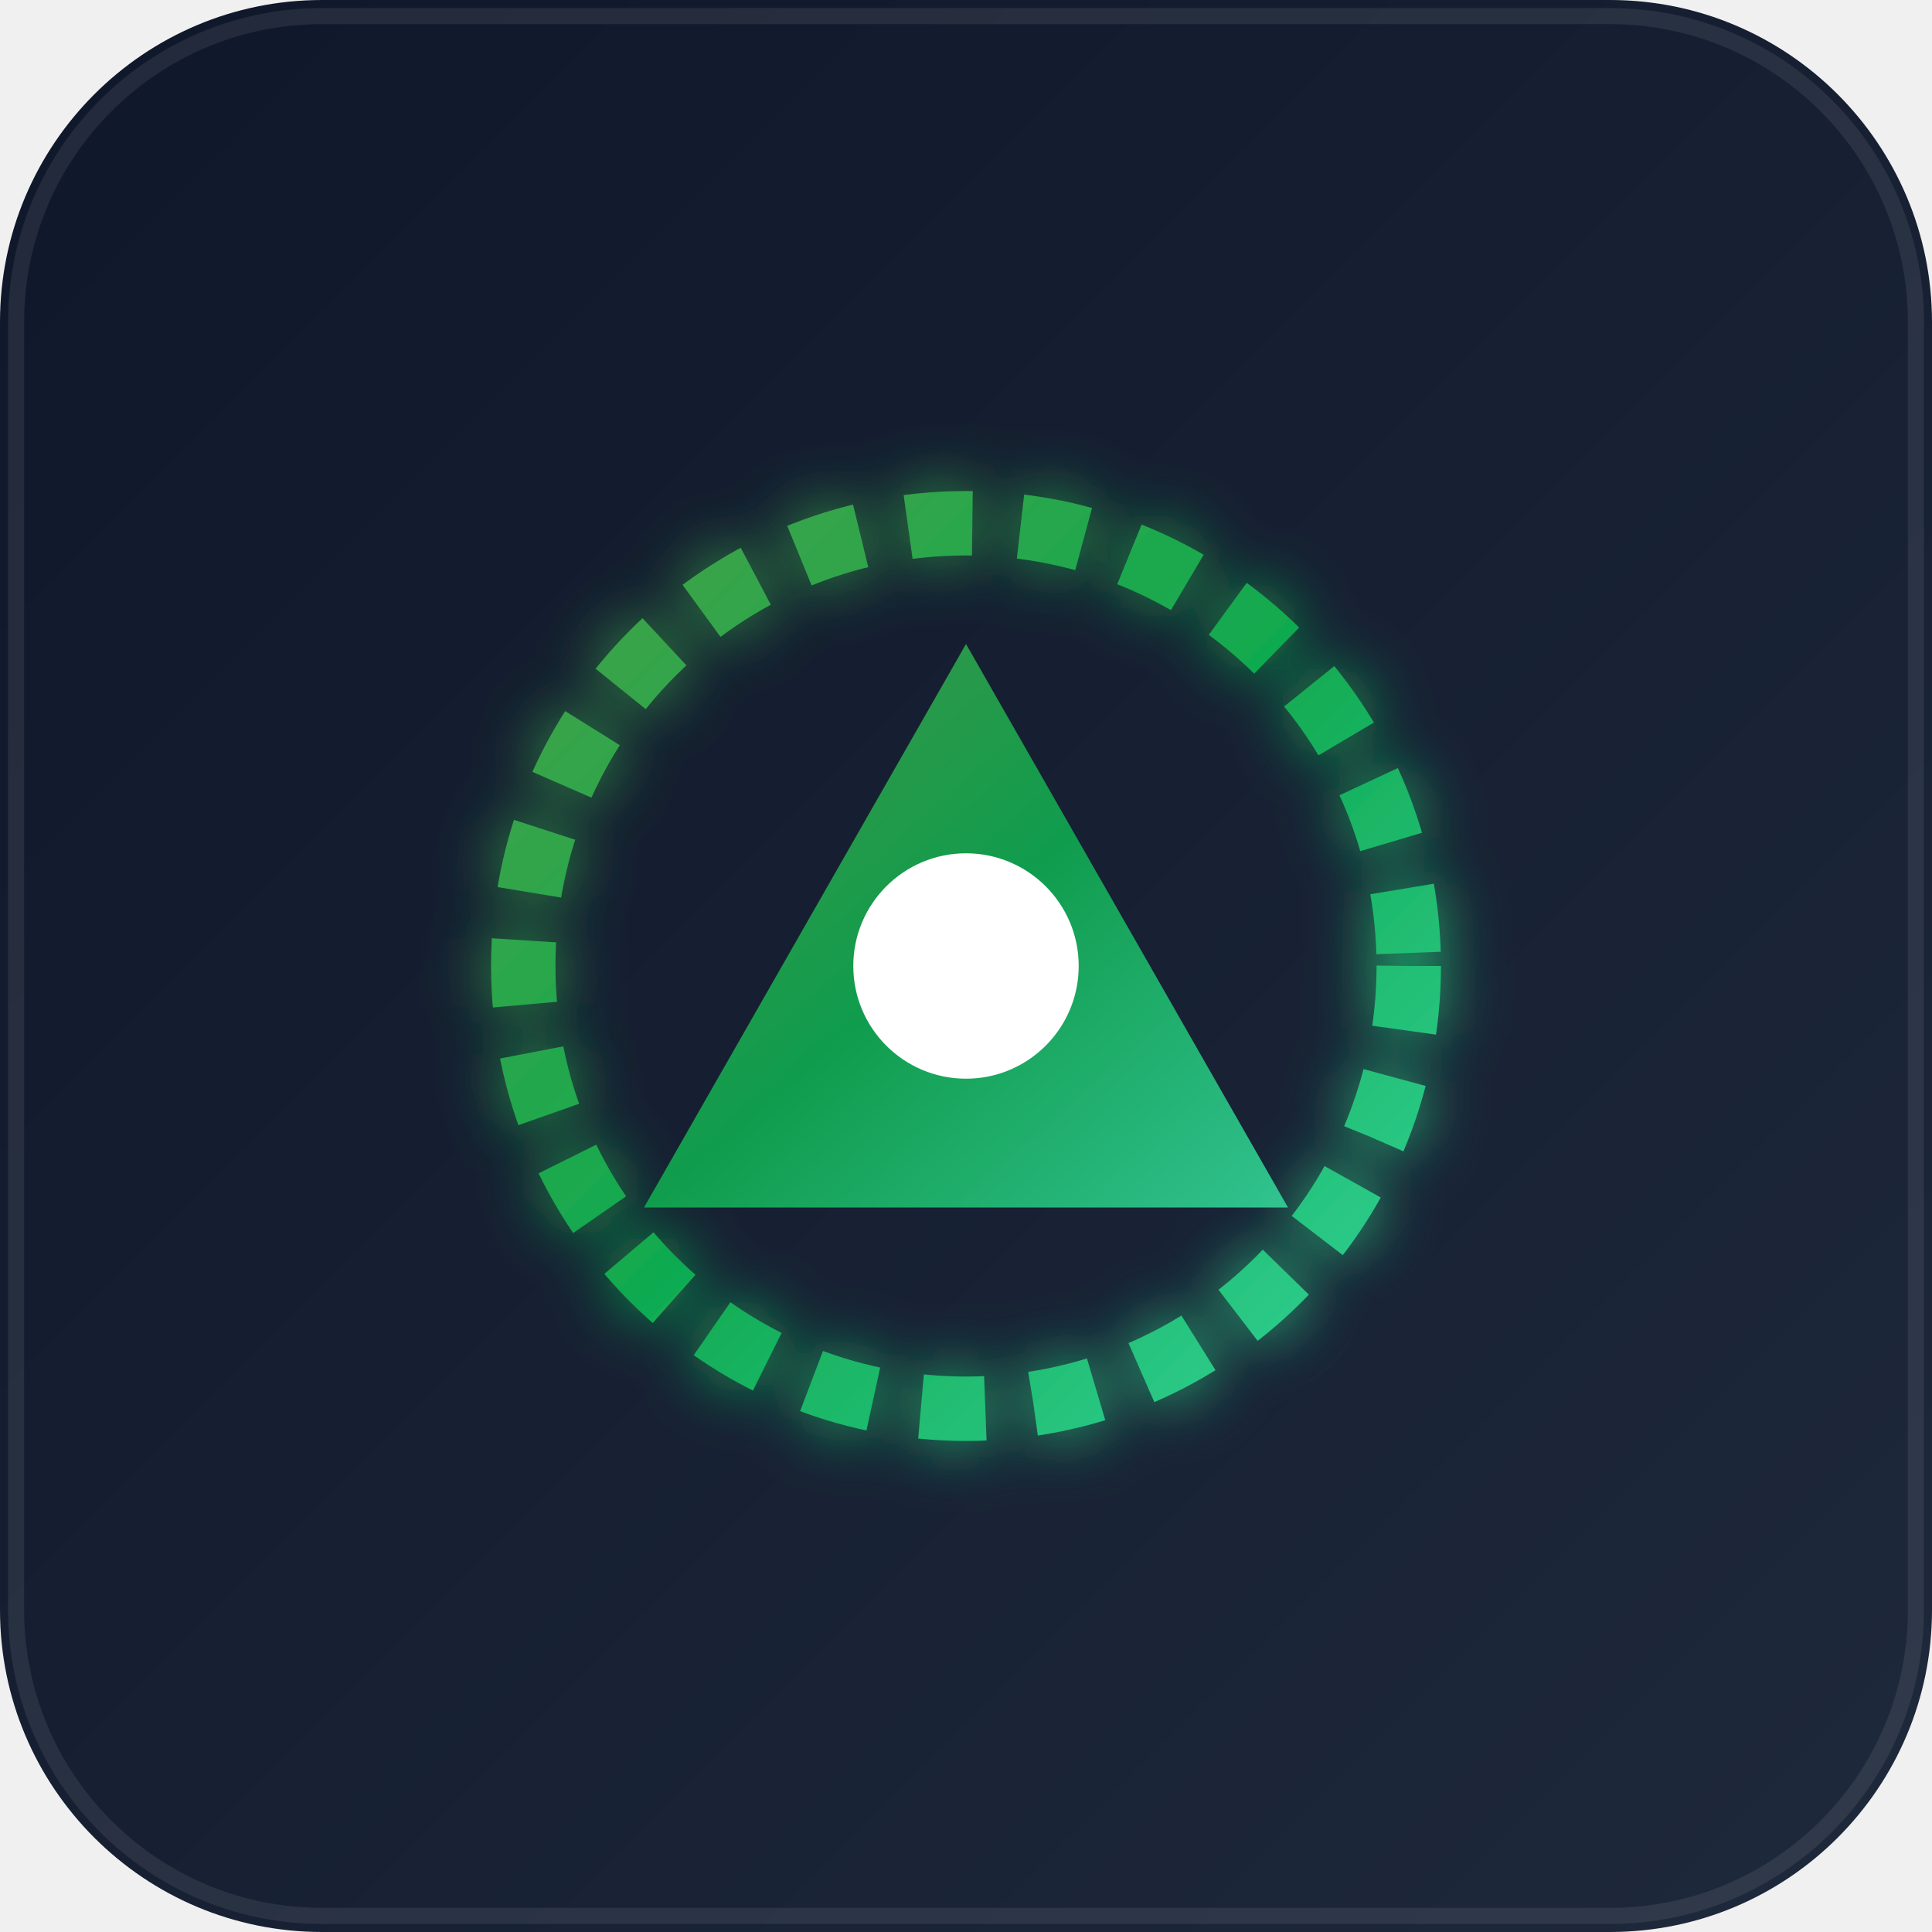
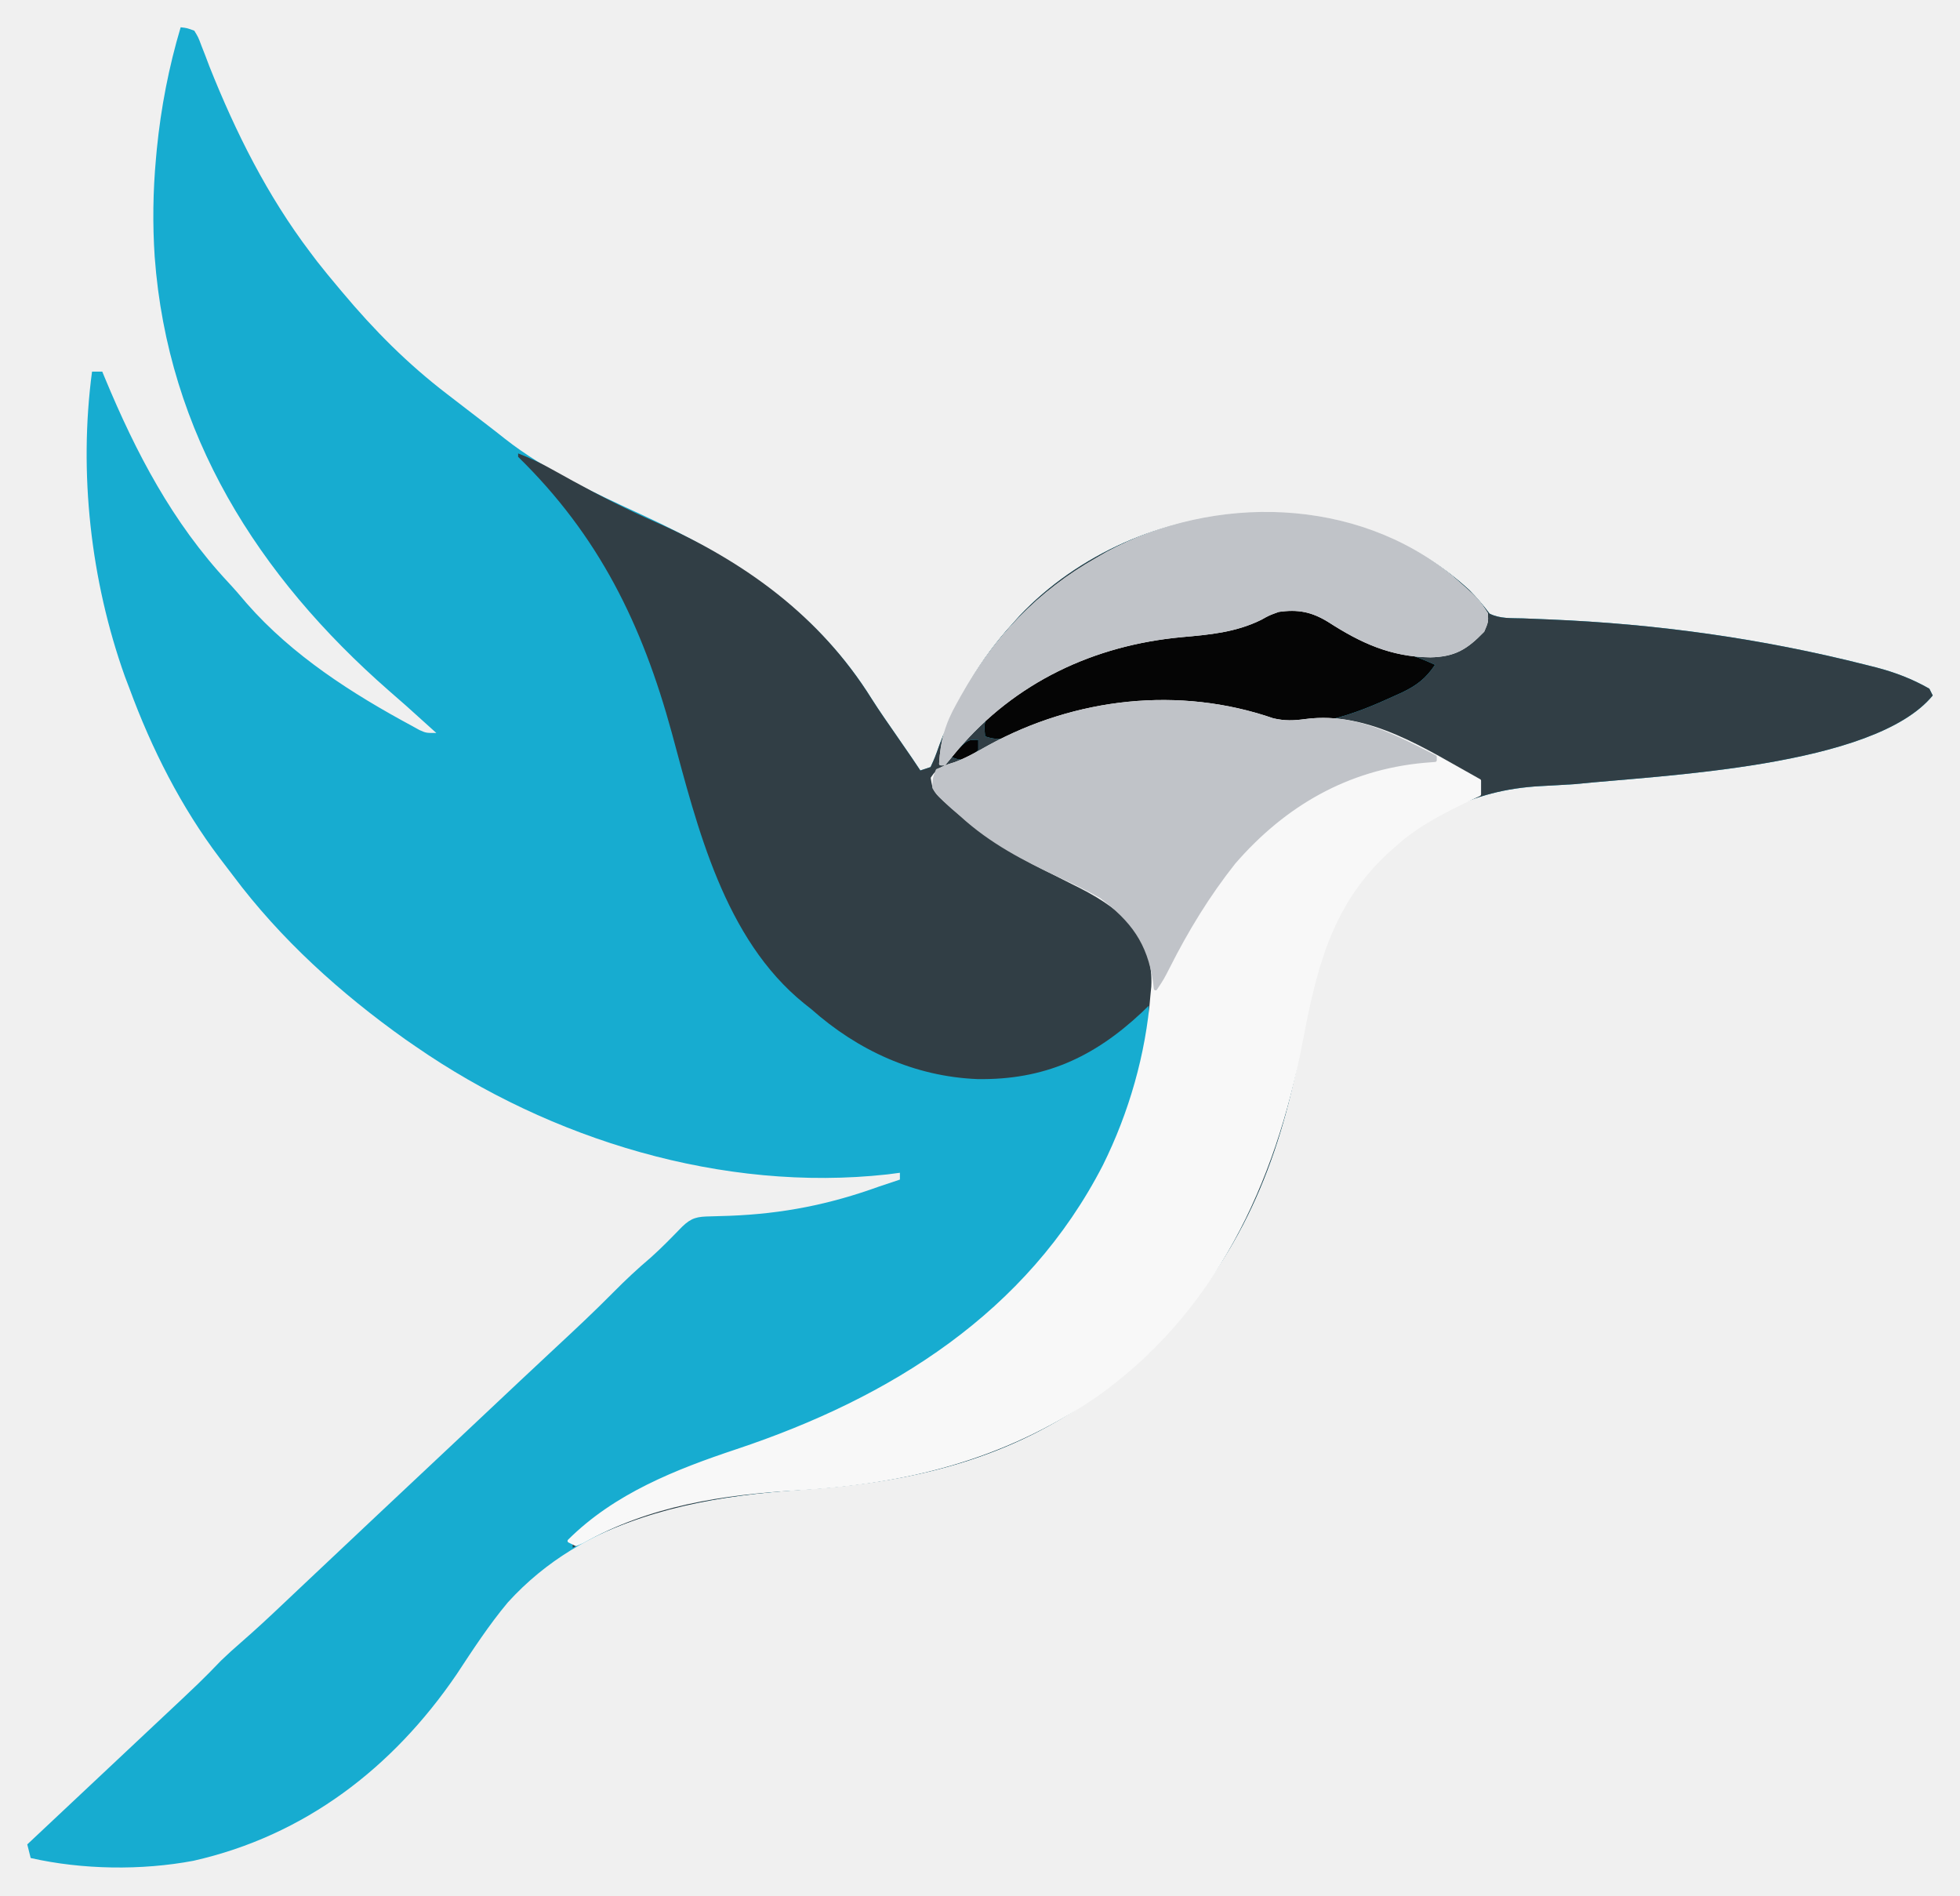
- <svg xmlns="http://www.w3.org/2000/svg" viewBox="0 0 240 240" width="100%" height="100%">
-   <defs>
-     <linearGradient id="bgGrad" x1="0%" y1="0%" x2="100%" y2="100%">
-       <stop offset="0%" stop-color="#0F172A" />
-       <stop offset="100%" stop-color="#1E293B" />
-     </linearGradient>
-     <linearGradient id="brandGrad" x1="0%" y1="0%" x2="100%" y2="100%">
-       <stop offset="0%" stop-color="#47A248" />
-       <stop offset="50%" stop-color="#10AA50" />
-       <stop offset="100%" stop-color="#34D399" />
-     </linearGradient>
-     <filter id="glow" x="-20%" y="-20%" width="140%" height="140%">
-       <feGaussianBlur stdDeviation="4" result="blur" />
-       <feComposite in="SourceGraphic" in2="blur" operator="over" />
-     </filter>
-   </defs>
-   <rect width="240" height="240" rx="40" fill="url(#bgGrad)" />
-   <rect x="2" y="2" width="236" height="236" rx="38" fill="none" stroke="rgba(255,255,255,0.08)" stroke-width="2" />
-   <g transform="translate(45, 45)">
-     <circle cx="75" cy="75" r="55" fill="none" stroke="url(#brandGrad)" stroke-width="8" stroke-dasharray="8 6" filter="url(#glow)" />
-     <path d="M75 35 L115 105 L35 105 Z" fill="url(#brandGrad)" opacity="0.9" />
-     <circle cx="75" cy="75" r="14" fill="#FFFFFF" />
+ <svg xmlns="http://www.w3.org/2000/svg" viewBox="0 0 575.0 556.0">
+   <g transform="translate(8.00,8.00) scale(1) translate(-288,-197)">
+     <path d="M0 0 C3.49 1.71 3.49 1.71 6.88 3.81 C14.34 8.3 21.41 11.4 29.88 13.44 C33.67 14.4 34.83 14.83 37.69 17.69 C38.12 18.45 38.55 19.21 39 20 C28.93 32.39 11.74 36.82 -3.4 39.41 C-9.36 39.86 -15.11 37.68 -20.71 35.87 C-44.09 28.36 -69.83 35.48 -92 44 C-92.9 44.33 -93.81 44.67 -94.74 45.01 C-97 46 -97 46 -99.5 48.19 C-102 50 -102 50 -104.69 49.94 C-107 49 -107 49 -109 46 C-108.1 44.84 -107.18 43.7 -106.25 42.56 C-105.74 41.92 -105.23 41.29 -104.7 40.63 C-102.8 38.81 -101.56 38.4 -99 38 C-98.92 37.43 -98.85 36.86 -98.77 36.27 C-95.46 26.47 -80.12 19.54 -71.52 15.27 C-60.14 10.14 -49.41 8.05 -37.06 7.12 C-27.62 6.42 -18.26 5.09 -10.13 -0.22 C-6.69 -1.48 -3.47 -0.89 0 0 Z " fill="#050505" transform="translate(665,365)" />
+     <path d="M0 0 C1.87 0.22 1.87 0.22 4 1 C5.17 2.92 5.17 2.92 6.12 5.47 C6.31 5.94 6.31 5.94 7.25 8.35 C7.64 9.39 8.03 10.43 8.44 11.5 C16.14 30.83 25.41 49.37 38 66 C38.67 66.89 39.35 67.78 40.04 68.7 C41.98 71.18 43.97 73.59 46 76 C46.46 76.54 46.91 77.09 47.38 77.65 C56.83 88.92 66.49 98.65 78.17 107.6 C79.96 108.97 81.74 110.34 83.51 111.71 C85.71 113.41 87.91 115.11 90.12 116.79 C91.79 118.07 93.45 119.36 95.1 120.68 C107.14 130.16 121.78 136.76 135.64 143.15 C162.88 155.74 186.59 171.11 202.73 197.01 C205.05 200.66 207.54 204.2 210 207.75 C214.82 214.72 214.82 214.72 217 218 C217.99 217.67 218.98 217.34 220 217 C221.29 214.18 221.29 214.18 222.62 210.44 C227.61 197.23 234.46 185.46 244 175 C244.35 174.61 244.35 174.61 246.11 172.64 C263.17 154.56 288.36 143.59 313.08 142.66 C337.88 142.31 359.43 147.95 378.12 165.14 C380.28 167.28 382.16 169.57 384 172 C387.11 173.55 390.44 173.28 393.86 173.39 C395.51 173.46 397.17 173.53 398.82 173.59 C399.7 173.63 400.57 173.66 401.47 173.7 C433.09 175 463.85 179.29 494.56 187.06 C495.5 187.3 496.43 187.53 497.39 187.77 C503.02 189.25 507.93 191.12 513 194 C513.33 194.66 513.66 195.32 514 196 C496.74 217.03 434.31 219.4 409 222 C405.65 222.23 402.3 222.4 398.95 222.58 C378.52 223.69 363.32 232.07 349.19 246.75 C337.4 260.61 332.35 276.95 329.4 294.61 C323.85 327.55 313.62 355.89 291 381 C290.39 381.75 289.77 382.49 289.14 383.26 C284.42 388.99 278.86 393.47 273 398 C272.15 398.67 271.29 399.34 270.41 400.03 C244.05 420.01 214.5 426.92 182 429 C150.17 431.17 118.43 437.35 96 462 C90.42 468.66 85.73 475.88 80.96 483.12 C62.23 510.58 36.38 530.44 3.75 537.81 C-11.47 540.68 -28.89 540.43 -44 537 C-44.33 535.68 -44.66 534.36 -45 533 C-44.52 532.55 -44.52 532.55 -42.1 530.28 C-34.21 522.89 -26.32 515.49 -18.45 508.07 C-14.79 504.63 -11.13 501.18 -7.46 497.75 C6.16 484.98 6.16 484.98 11.85 479.09 C13.77 477.23 15.73 475.47 17.75 473.72 C21.91 470.1 25.94 466.36 29.94 462.56 C31.44 461.15 32.93 459.73 34.43 458.32 C35.19 457.6 35.95 456.88 36.73 456.15 C40.31 452.76 43.91 449.38 47.5 446 C48.92 444.67 50.33 443.34 51.75 442 C52.1 441.67 52.1 441.67 53.87 440 C56.01 437.99 58.15 435.98 60.29 433.96 C67.84 426.85 75.4 419.74 82.98 412.65 C88.56 407.41 94.13 402.17 99.7 396.92 C103.13 393.69 106.57 390.47 110.02 387.27 C115.75 381.95 121.44 376.62 126.94 371.06 C130.5 367.45 134.15 364.05 138.02 360.77 C141.2 357.93 144.15 354.87 147.12 351.82 C149.92 349.11 151.62 348.87 155.41 348.79 C156.31 348.76 157.21 348.74 158.13 348.71 C159.1 348.68 160.07 348.65 161.06 348.62 C176.64 348.02 190.37 345.3 205 340 C207 339.33 209 338.66 211 338 C211 337.34 211 336.68 211 336 C210.39 336.08 210.39 336.08 207.33 336.48 C159.1 341.79 108.59 326.36 69 299 C68 298.31 67.01 297.63 65.98 296.92 C46.93 283.38 29.31 267.51 15.31 248.75 C14.06 247.08 12.79 245.43 11.51 243.77 C0.14 228.75 -8.5 211.65 -15 194 C-15.45 192.82 -15.89 191.64 -16.36 190.43 C-26.42 162.27 -29.95 130.64 -26 101 C-25.01 101 -24.02 101 -23 101 C-22.75 101.61 -22.5 102.22 -22.24 102.84 C-13.12 124.8 -2.42 145.26 13.92 162.77 C15.83 164.82 17.64 166.92 19.44 169.06 C32.82 184.3 50.29 195.47 68 205 C68.68 205.37 69.36 205.75 70.06 206.14 C72 207 72 207 75 207 C65.6 198.5 65.6 198.5 61.12 194.62 C22.7 161 -3.79 119.27 -7.62 67.31 C-8.26 57.69 -8.12 48.16 -7.25 38.56 C-7.16 37.63 -7.08 36.69 -6.99 35.72 C-5.79 23.62 -3.48 11.66 0 0 Z M316.94 172.94 C311.67 175.33 307.16 177.01 301.36 177.39 C276.93 179.19 256.04 185.27 237.16 201.59 C235.45 203.67 235.79 205.41 236 208 C239.34 209.13 241.2 208.87 244.49 207.67 C245.36 207.37 246.22 207.06 247.11 206.75 C247.56 206.59 247.56 206.59 249.88 205.75 C261.38 201.75 272.76 198.64 285 198 C285.45 197.97 285.45 197.97 287.72 197.84 C297.9 197.53 308.36 199.17 317.94 202.69 C330.46 207.1 344.78 201.34 356.25 196.06 C356.61 195.9 356.61 195.9 358.42 195.08 C362.67 193.02 365.29 191.02 368 187 C363.65 184.98 359.37 183.5 354.75 182.19 C348.28 180.25 342.81 177.39 337 174 C329.15 169.63 325.13 169.14 316.94 172.94 Z M228.31 211.5 C227.55 212.32 226.79 213.15 226 214 C227.75 214.69 227.75 214.69 230 215 C232.25 213.75 232.25 213.75 234 212 C234 211.01 234 210.02 234 209 C231 209 231 209 228.31 211.5 Z " fill="#17acd0" transform="translate(333,197)" />
+     <path d="M0 0 C3.49 1.33 6.71 2.86 9.96 4.69 C10.92 5.22 11.87 5.75 12.86 6.29 C13.36 6.57 13.36 6.57 15.94 8 C23.97 12.42 32.04 16.5 40.44 20.19 C66.41 31.68 88.56 47.68 103.73 72.01 C106.05 75.66 108.54 79.2 111 82.75 C115.82 89.72 115.82 89.72 118 93 C118.99 92.67 119.98 92.34 121 92 C122.29 89.18 122.29 89.18 123.62 85.44 C128.61 72.23 135.46 60.46 145 50 C145.7 49.22 146.39 48.45 147.11 47.64 C164.17 29.56 189.36 18.59 214.08 17.66 C238.88 17.31 260.43 22.95 279.12 40.14 C281.28 42.28 283.16 44.57 285 47 C288.11 48.55 291.44 48.28 294.86 48.39 C296.51 48.46 298.17 48.53 299.82 48.59 C300.7 48.63 301.57 48.66 302.47 48.7 C334.09 50 364.85 54.29 395.56 62.06 C396.5 62.3 397.43 62.53 398.39 62.77 C404.02 64.25 408.93 66.12 414 69 C414.33 69.66 414.66 70.32 415 71 C397.74 92.03 335.31 94.4 310 97 C306.65 97.23 303.3 97.4 299.95 97.58 C279.52 98.69 264.32 107.07 250.19 121.75 C238.4 135.61 233.35 151.95 230.4 169.61 C224.85 202.55 214.62 230.89 192 256 C191.39 256.75 190.77 257.49 190.14 258.26 C185.42 263.99 179.86 268.47 174 273 C173.15 273.67 172.29 274.34 171.41 275.03 C145.05 295.01 115.5 301.92 83 304 C59.03 305.63 37.35 309.4 16 321 C16 318 16 318 17.26 316.46 C30.6 304.71 47.55 298.1 64.2 292.56 C109.47 277.47 149.64 252.44 172 209 C178.95 195 185.31 177.77 185 162 C184.32 162.65 183.64 163.3 182.95 163.98 C168.84 177.22 154.23 183.83 134.72 183.52 C116.31 182.77 99.68 175.15 86 163 C85.32 162.46 84.64 161.92 83.93 161.36 C60.43 142.37 52.59 109.67 45.09 81.97 C36.4 50.16 23.71 24.17 0 1 C0 0.67 0 0.34 0 0 Z M217.94 47.94 C212.67 50.33 208.16 52.01 202.36 52.39 C177.93 54.19 157.04 60.27 138.16 76.59 C136.45 78.67 136.79 80.41 137 83 C140.34 84.13 142.2 83.87 145.49 82.67 C146.36 82.37 147.22 82.06 148.11 81.75 C148.56 81.59 148.56 81.59 150.88 80.75 C162.38 76.75 173.76 73.64 186 73 C186.45 72.97 186.45 72.97 188.72 72.84 C198.9 72.53 209.36 74.17 218.94 77.69 C231.46 82.1 245.78 76.34 257.25 71.06 C257.61 70.9 257.61 70.9 259.42 70.08 C263.67 68.02 266.29 66.02 269 62 C264.65 59.98 260.37 58.5 255.75 57.19 C249.28 55.25 243.81 52.39 238 49 C230.15 44.63 226.13 44.14 217.94 47.94 Z M129.31 86.5 C128.55 87.32 127.79 88.15 127 89 C128.75 89.69 128.75 89.69 131 90 C133.25 88.75 133.25 88.75 135 87 C135 86.01 135 85.02 135 84 C132 84 132 84 129.31 86.5 Z " fill="#313e45" transform="translate(432,322)" />
+     <path stroke="#f8f8f8" stroke-width="1.0" stroke-linejoin="round" d="M0 0 C7.58 6.67 7.58 6.67 10.21 10.7 C10.33 13.07 10.33 13.07 9.21 15.7 C4.32 20.74 0.91 22.86 -6.17 23.01 C-17.7 22.87 -26.4 18.83 -35.92 12.69 C-40.89 9.65 -45 8.86 -50.79 9.7 C-53.62 10.72 -53.62 10.72 -56.04 12.07 C-63.44 15.7 -70.93 16.36 -79.06 17.08 C-104.96 19.46 -128.24 30.33 -145.29 50.46 C-145.51 50.73 -145.51 50.73 -146.67 52.13 C-147.02 52.56 -147.02 52.56 -148.79 54.7 C-149.12 54.7 -149.45 54.7 -149.79 54.7 C-149.37 47.92 -148.05 43.21 -144.73 37.32 C-144.32 36.58 -143.91 35.84 -143.49 35.08 C-133.86 17.92 -120.93 4.35 -103.79 -5.3 C-102.82 -5.87 -101.85 -6.43 -100.84 -7.01 C-69.5 -23.94 -27.95 -23.06 0 0 Z " fill="#f8f8f8" transform="translate(705.793,358.3047)" />
+     <path stroke="#f8f8f8" stroke-width="1.0" stroke-linejoin="round" d="M0 0 C3.46 0.79 6.07 0.7 9.56 0.22 C28.14 -2.21 44.86 9.15 60.56 17.81 C60.56 19.13 60.56 20.45 60.56 21.81 C59.51 22.31 58.46 22.81 57.38 23.32 C49.46 27.12 42.1 30.85 35.56 36.81 C34.74 37.54 33.93 38.27 33.08 39.02 C16.56 54.51 12.23 73.28 8.18 94.6 C0.23 135.76 -17.29 174.04 -52.86 198.74 C-79.55 216.63 -107.51 223.63 -139.36 225.46 C-161.57 226.76 -182.98 229.99 -202.65 241.03 C-203.24 241.29 -203.83 241.55 -204.44 241.81 C-205.1 241.48 -205.76 241.15 -206.44 240.81 C-192.9 227.34 -175.06 220.31 -157.24 214.37 C-111.96 199.28 -71.8 174.25 -49.44 130.81 C-41.74 115.3 -36.8 98.08 -35.44 80.81 C-35.36 79.97 -35.27 79.12 -35.19 78.25 C-34.81 71.44 -36.78 65.17 -41.03 59.8 C-46.34 54.33 -51.94 51.01 -58.75 47.69 C-60.7 46.71 -62.66 45.73 -64.61 44.74 C-65.57 44.26 -66.53 43.78 -67.52 43.29 C-76.76 38.61 -84.66 33.69 -92.44 26.81 C-93.19 26.17 -93.94 25.52 -94.72 24.86 C-99.3 20.68 -99.3 20.68 -99.88 17.06 C-98.06 14.22 -96.26 13.8 -93.12 12.82 C-89.68 11.53 -86.57 9.73 -83.38 7.94 C-57.85 -6.08 -27.49 -9.5 0 0 Z " fill="#f8f8f8" transform="translate(653.4375,400.1875)" />
+     <path stroke="#c0c3c8" stroke-width="1.0" stroke-linejoin="round" d="M0 0 C7.58 6.67 7.58 6.67 10.21 10.7 C10.33 13.07 10.33 13.07 9.21 15.7 C4.32 20.74 0.91 22.86 -6.17 23.01 C-17.7 22.87 -26.4 18.83 -35.92 12.69 C-40.89 9.65 -45 8.86 -50.79 9.7 C-53.62 10.72 -53.62 10.72 -56.04 12.07 C-63.44 15.7 -70.93 16.36 -79.06 17.08 C-104.96 19.46 -128.24 30.33 -145.29 50.46 C-145.51 50.73 -145.51 50.73 -146.67 52.13 C-147.02 52.56 -147.02 52.56 -148.79 54.7 C-149.12 54.7 -149.45 54.7 -149.79 54.7 C-149.37 47.92 -148.05 43.21 -144.73 37.32 C-144.32 36.58 -143.91 35.84 -143.49 35.08 C-133.86 17.92 -120.93 4.35 -103.79 -5.3 C-102.82 -5.87 -101.85 -6.43 -100.84 -7.01 C-69.5 -23.94 -27.95 -23.06 0 0 Z " fill="#c0c3c8" transform="translate(705.793,358.3047)" />
+     <path stroke="#c0c3c8" stroke-width="1.0" stroke-linejoin="round" d="M0 0 C3.46 0.79 6.07 0.7 9.56 0.23 C23.77 -1.65 35.19 4.51 47.56 10.81 C47.56 11.14 47.56 11.47 47.56 11.81 C46.49 11.9 45.41 11.99 44.3 12.07 C21.83 14.13 3.35 24.75 -11.44 41.81 C-19.01 51.37 -25.21 61.52 -30.7 72.4 C-32.44 75.81 -32.44 75.81 -34.44 78.81 C-34.52 78.11 -34.61 77.41 -34.7 76.69 C-36.39 65.24 -41.25 58.73 -50.44 51.81 C-54.31 49.6 -58.29 47.67 -62.34 45.8 C-72.95 40.85 -82.76 35.78 -91.44 27.81 C-92.29 27.08 -93.13 26.35 -94.01 25.6 C-98.18 21.8 -98.18 21.8 -99.44 19.81 C-99.33 17.16 -99.33 17.16 -98.44 14.81 C-95.31 13.5 -95.31 13.5 -93.12 12.82 C-89.68 11.53 -86.57 9.73 -83.38 7.94 C-57.85 -6.08 -27.49 -9.5 0 0 Z " fill="#c0c3c8" transform="translate(653.4375,400.1875)" />
  </g>
</svg>
